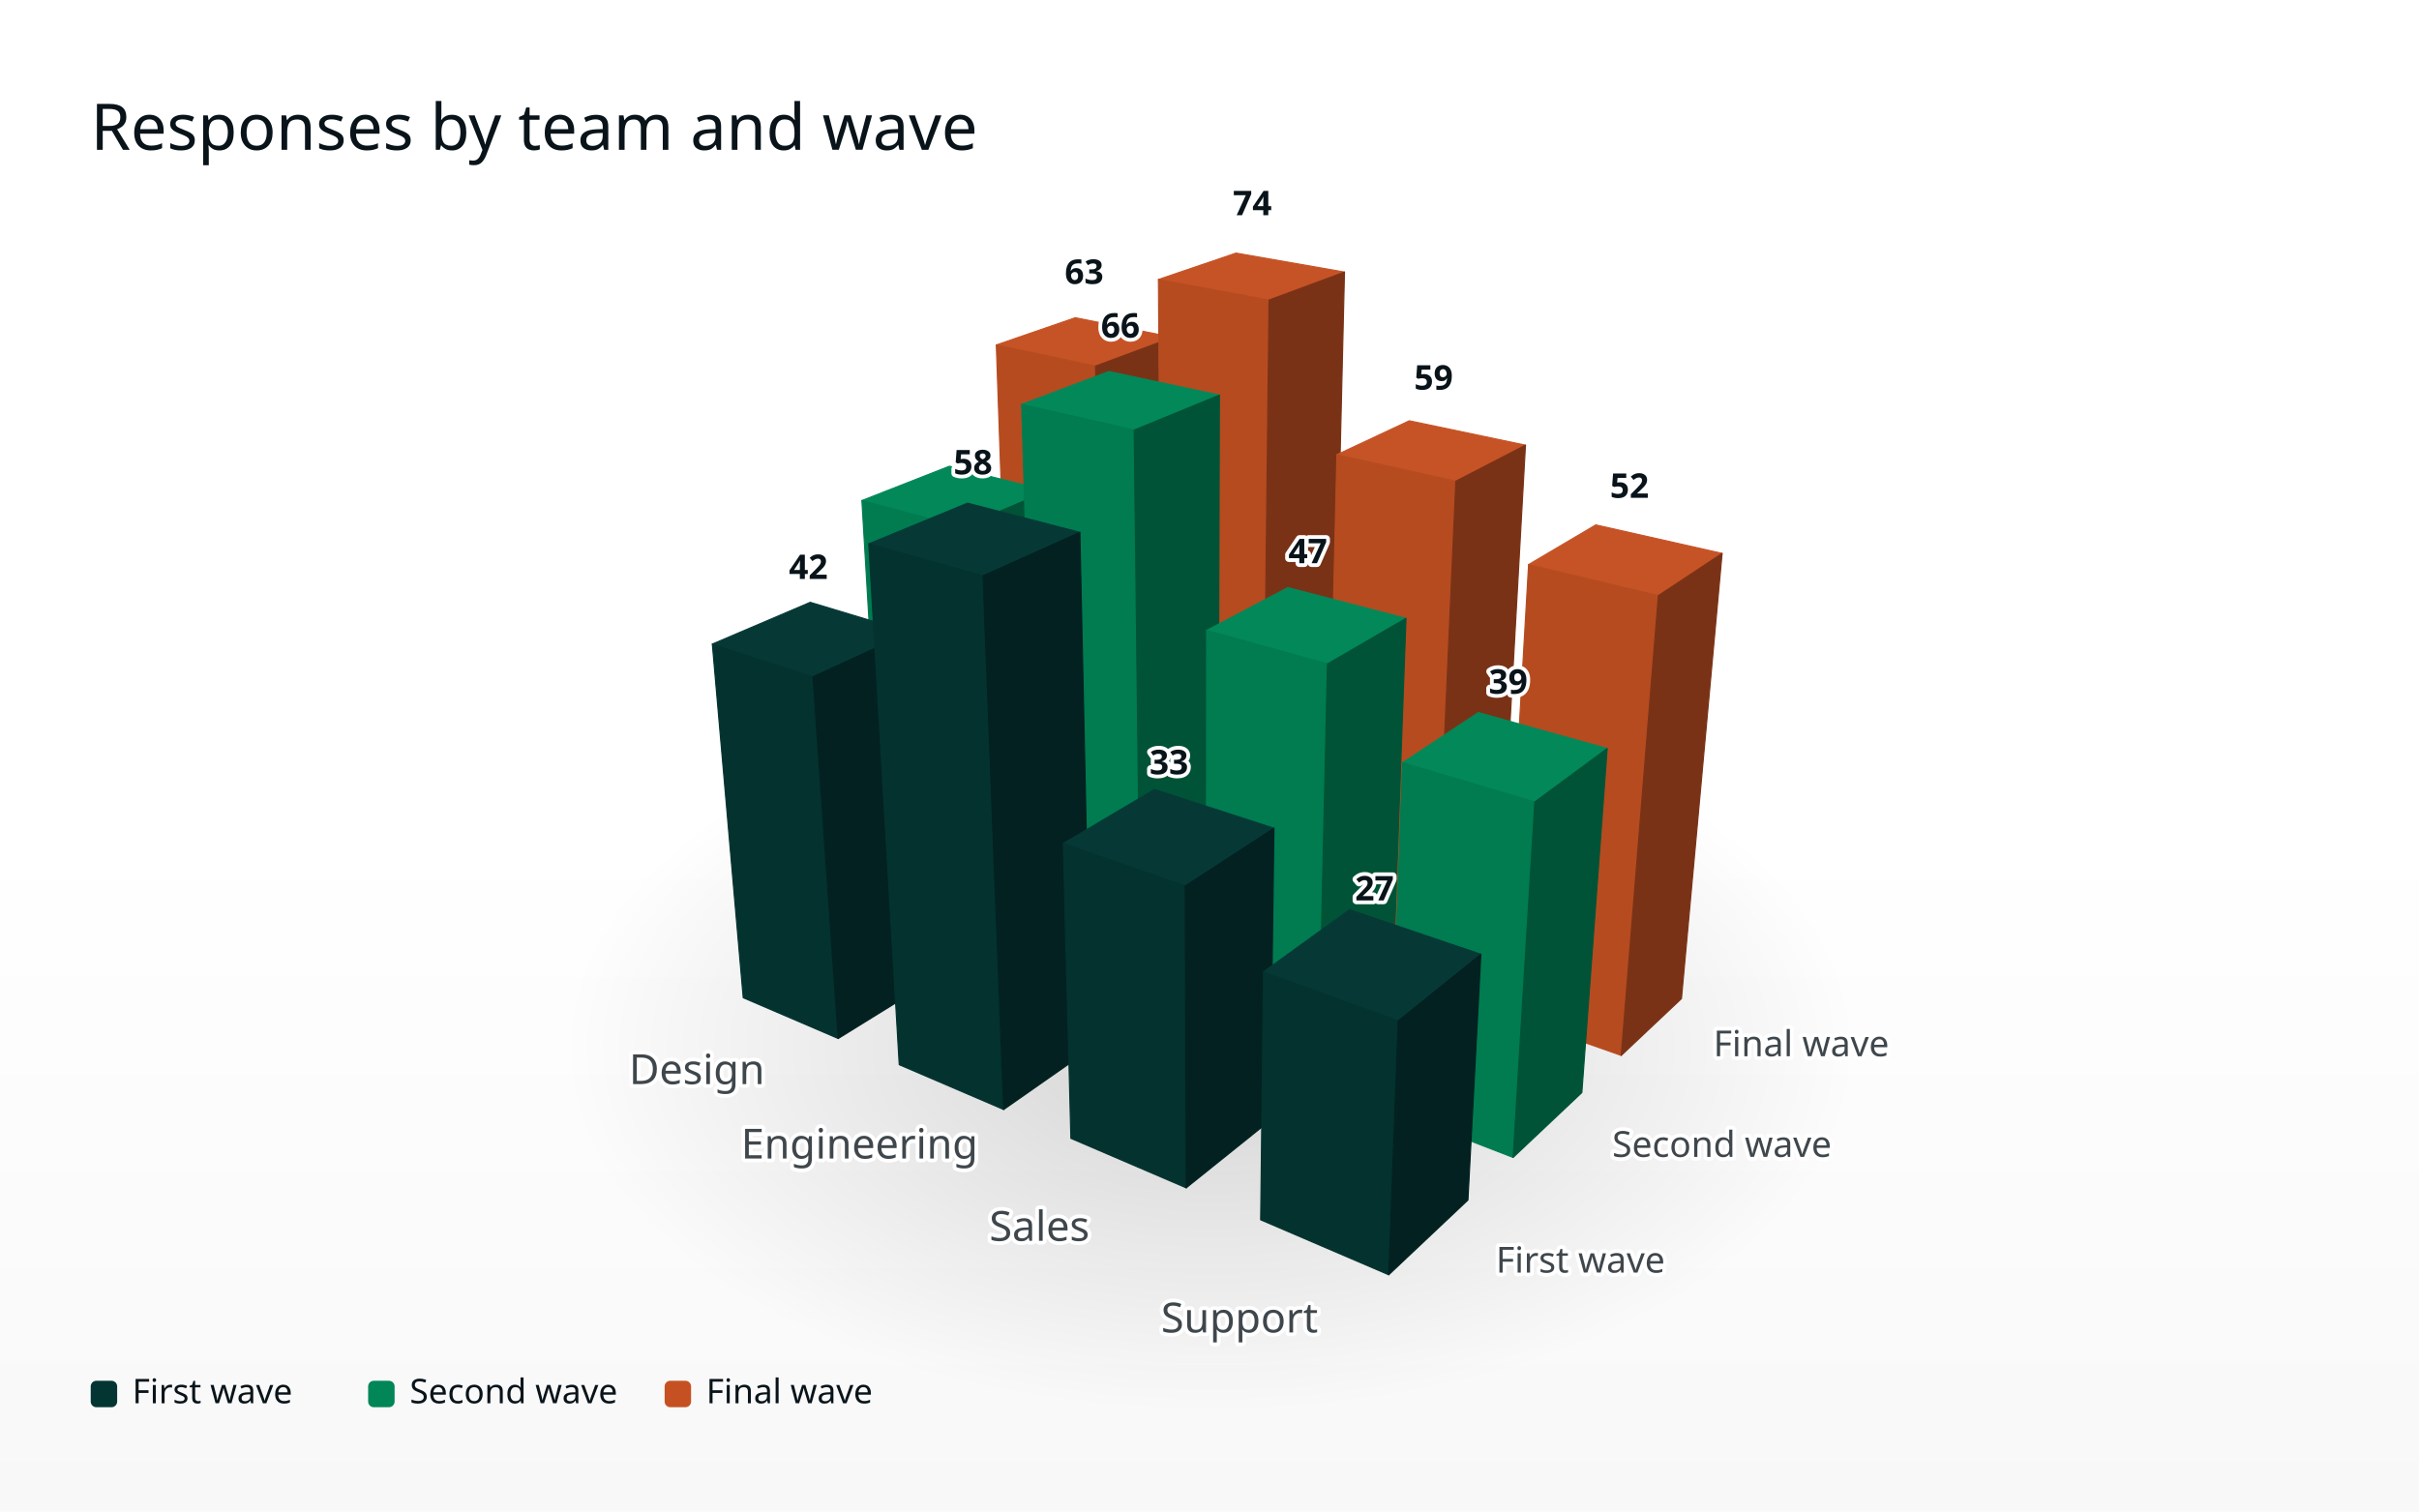
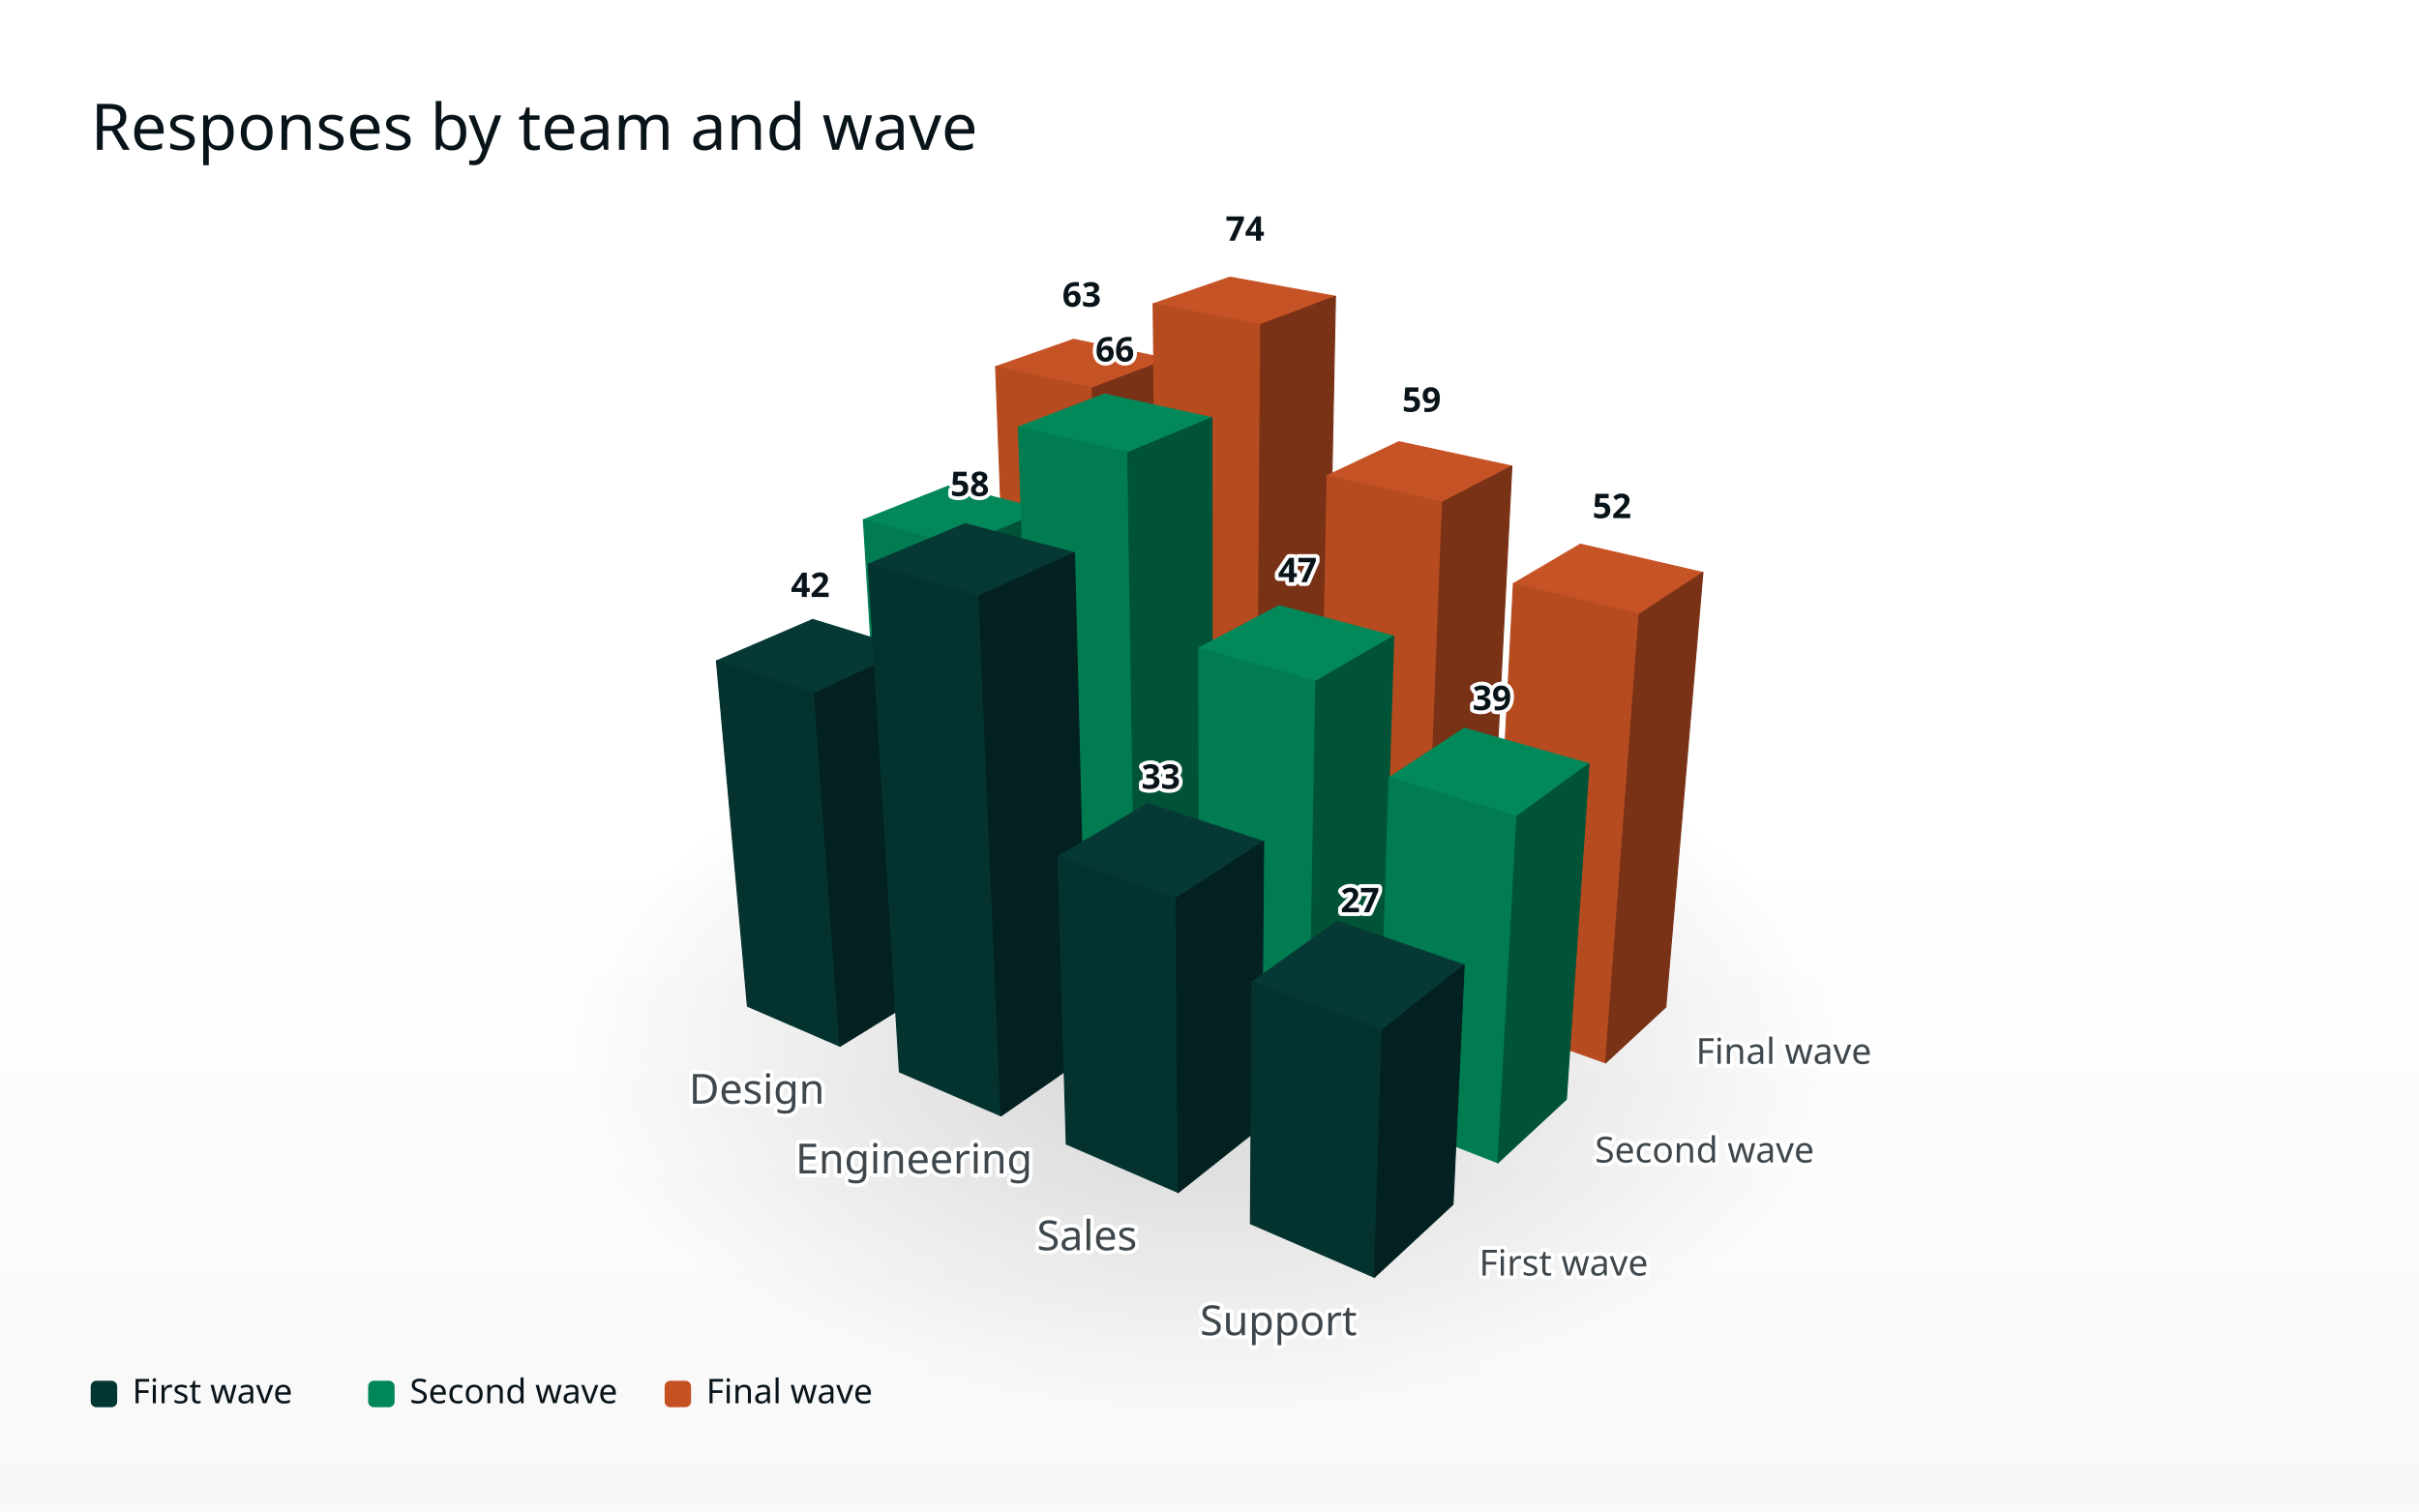
<svg xmlns="http://www.w3.org/2000/svg" width="1280" height="800" viewBox="0 0 1280 800">
  <path fill="#fff" d="M0 0h1280v800H0z" />
  <svg width="1280" height="800" color="#030711" style="position:absolute;inset:0;width:100%;height:100%;display:block" viewBox="0 0 1280 800">
    <path fill="#fff" d="M0 0h1280v800H0z" style="fill:#fff" />
    <g class="chart3d-vector" font-family="SUSE, sans-serif">
      <defs>
-         <linearGradient id="c3a8xqlstage" x1="0" x2="0" y1="0" y2="1">
+         <linearGradient id="c3sdoju8stage" x1="0" x2="0" y1="0" y2="1">
          <stop offset="0" stop-color="#fff" style="stop-color:#fff" />
          <stop offset=".55" stop-color="#fff" style="stop-color:#fff" />
          <stop offset="1" stop-color="#f8f8f8" style="stop-color:#f8f8f8" />
        </linearGradient>
      </defs>
-       <path fill="url(#c3a8xqlstage)" d="M0 0h1280v800H0z" style="fill:url(#c3a8xqlstage)" />
+       <path fill="url(#c3sdoju8stage)" d="M0 0h1280v800H0z" style="fill:url(#c3sdoju8stage)" />
      <defs>
-         <radialGradient id="c3a8xqlcontact">
+         <radialGradient id="c3sdoju8contact">
          <stop offset="0" stop-opacity=".16" style="stop-opacity:.16" />
          <stop offset="1" stop-opacity="0" style="stop-opacity:0" />
        </radialGradient>
      </defs>
-       <ellipse cx="640.61" cy="554.71" fill="url(#c3a8xqlcontact)" rx="344.35" ry="193.72" style="fill:url(#c3a8xqlcontact)" />
-       <path fill="#c65326" stroke="#c65326" stroke-linejoin="round" stroke-width=".6" d="m568.99 168.15 51.67 10.37-40.97 15.22-52.5-11.17z" style="fill:#c65326;stroke:#c65326;stroke-width:.6px;stroke-linejoin:round" />
-       <path fill="#b64b20" stroke="#b64b20" stroke-linejoin="round" stroke-width=".6" d="m536.35 445.35 48.21 16.98-4.87-268.59-52.5-11.17z" style="fill:#b64b20;stroke:#b64b20;stroke-width:.6px;stroke-linejoin:round" />
-       <path fill="#7a3216" stroke="#7a3216" stroke-linejoin="round" stroke-width=".6" d="m584.56 462.33 37.39-23.15-1.29-260.66-40.97 15.22z" style="fill:#7a3216;stroke:#7a3216;stroke-width:.6px;stroke-linejoin:round" />
-       <path fill="#038859" stroke="#038859" stroke-linejoin="round" stroke-width=".6" d="m502.38 246.75 52.09 13.06-45.57 19.24-52.84-14.13z" style="fill:#038859;stroke:#038859;stroke-width:.6px;stroke-linejoin:round" />
-       <path fill="#007c50" stroke="#007c50" stroke-linejoin="round" stroke-width=".6" d="m469.04 484.27 49.29 19.08-9.43-224.3-52.84-14.13z" style="fill:#007c50;stroke:#007c50;stroke-width:.6px;stroke-linejoin:round" />
-       <path fill="#005336" stroke="#005336" stroke-linejoin="round" stroke-width=".6" d="m518.33 503.35 41.97-26-5.83-217.54-45.57 19.24z" style="fill:#005336;stroke:#005336;stroke-width:.6px;stroke-linejoin:round" />
-       <path fill="#c65326" stroke="#c65326" stroke-linejoin="round" stroke-width=".6" d="m654.03 133.95 57.4 10.04-39.92 14.8-58.54-10.87z" style="fill:#c65326;stroke:#c65326;stroke-width:.6px;stroke-linejoin:round" />
-       <path fill="#b64b20" stroke="#b64b20" stroke-linejoin="round" stroke-width=".6" d="m615.35 473.18 52.41 18.46 3.75-332.85-58.54-10.87z" style="fill:#b64b20;stroke:#b64b20;stroke-width:.6px;stroke-linejoin:round" />
-       <path fill="#7a3216" stroke="#7a3216" stroke-linejoin="round" stroke-width=".6" d="m667.76 491.64 35.99-25.16 7.68-322.49-39.92 14.8z" style="fill:#7a3216;stroke:#7a3216;stroke-width:.6px;stroke-linejoin:round" />
-       <path fill="#c65326" stroke="#c65326" stroke-linejoin="round" stroke-width=".6" d="m745.71 222.7 61.49 12.9-36.86 19.06-62.92-14.01z" style="fill:#c65326;stroke:#c65326;stroke-width:.6px;stroke-linejoin:round" />
-       <path fill="#b64b20" stroke="#b64b20" stroke-linejoin="round" stroke-width=".6" d="m701.31 503.46 57.2 20.16 11.83-268.96-62.92-14.01z" style="fill:#b64b20;stroke:#b64b20;stroke-width:.6px;stroke-linejoin:round" />
-       <path fill="#7a3216" stroke="#7a3216" stroke-linejoin="round" stroke-width=".6" d="m758.51 523.62 34.18-27.46L807.2 235.6l-36.86 19.06z" style="fill:#7a3216;stroke:#7a3216;stroke-width:.6px;stroke-linejoin:round" />
-       <path fill="#063936" stroke="#063936" stroke-linejoin="round" stroke-width=".6" d="m428.73 318.78 52.61 15.88-51.17 23.49-53.25-17.26z" style="fill:#063936;stroke:#063936;stroke-width:.6px;stroke-linejoin:round" />
-       <path fill="#03322f" stroke="#03322f" stroke-linejoin="round" stroke-width=".6" d="m393.27 528.07 50.27 21.58-13.37-191.5-53.25-17.26z" style="fill:#03322f;stroke:#03322f;stroke-width:.6px;stroke-linejoin:round" />
-       <path fill="#022120" stroke="#022120" stroke-linejoin="round" stroke-width=".6" d="M443.54 549.65 491 520.26l-9.66-185.6-51.17 23.49z" style="fill:#022120;stroke:#022120;stroke-width:.6px;stroke-linejoin:round" />
-       <path fill="#038859" stroke="#038859" stroke-linejoin="round" stroke-width=".6" d="m586.76 196.62 58.49 12.5-45.1 18.49-59.57-13.59z" style="fill:#038859;stroke:#038859;stroke-width:.6px;stroke-linejoin:round" />
-       <path fill="#007c50" stroke="#007c50" stroke-linejoin="round" stroke-width=".6" d="m549.89 515.56 53.87 20.85-3.61-308.8-59.57-13.59z" style="fill:#007c50;stroke:#007c50;stroke-width:.6px;stroke-linejoin:round" />
-       <path fill="#005336" stroke="#005336" stroke-linejoin="round" stroke-width=".6" d="m603.76 536.41 40.6-28.4.89-298.89-45.1 18.49z" style="fill:#005336;stroke:#005336;stroke-width:.6px;stroke-linejoin:round" />
-       <path fill="#c65326" stroke="#c65326" stroke-linejoin="round" stroke-width=".6" d="m844.39 277.81 66.86 15.08-33.74 22.34-68.67-16.42z" style="fill:#c65326;stroke:#c65326;stroke-width:.6px;stroke-linejoin:round" />
-       <path fill="#b64b20" stroke="#b64b20" stroke-linejoin="round" stroke-width=".6" d="m795.19 536.53 62.68 22.08 19.64-243.38-68.67-16.42z" style="fill:#b64b20;stroke:#b64b20;stroke-width:.6px;stroke-linejoin:round" />
-       <path fill="#7a3216" stroke="#7a3216" stroke-linejoin="round" stroke-width=".6" d="m857.87 558.61 31.87-30.07 21.51-235.65-33.74 22.34z" style="fill:#7a3216;stroke:#7a3216;stroke-width:.6px;stroke-linejoin:round" />
-       <path fill="#038859" stroke="#038859" stroke-linejoin="round" stroke-width=".6" d="m681.46 311 62.52 16.27-41.57 24.12-63.91-17.73z" style="fill:#038859;stroke:#038859;stroke-width:.6px;stroke-linejoin:round" />
-       <path fill="#007c50" stroke="#007c50" stroke-linejoin="round" stroke-width=".6" d="m638.32 549.78 59.13 22.88 4.96-221.27-63.91-17.73z" style="fill:#007c50;stroke:#007c50;stroke-width:.6px;stroke-linejoin:round" />
-       <path fill="#005336" stroke="#005336" stroke-linejoin="round" stroke-width=".6" d="m697.45 572.66 38.78-31.15 7.75-214.24-41.57 24.12z" style="fill:#005336;stroke:#005336;stroke-width:.6px;stroke-linejoin:round" />
-       <path fill="#063936" stroke="#063936" stroke-linejoin="round" stroke-width=".6" d="m511.95 266.3 59.46 15.45-51.24 22.98-60.45-16.9z" style="fill:#063936;stroke:#063936;stroke-width:.6px;stroke-linejoin:round" />
-       <path fill="#03322f" stroke="#03322f" stroke-linejoin="round" stroke-width=".6" d="m475.82 563.51 55.26 23.72-10.91-282.5-60.45-16.9z" style="fill:#03322f;stroke:#03322f;stroke-width:.6px;stroke-linejoin:round" />
-       <path fill="#022120" stroke="#022120" stroke-linejoin="round" stroke-width=".6" d="m531.08 587.23 46.17-32.29-5.84-273.19-51.24 22.98z" style="fill:#022120;stroke:#022120;stroke-width:.6px;stroke-linejoin:round" />
-       <path fill="#038859" stroke="#038859" stroke-linejoin="round" stroke-width=".6" d="m782.29 377.14 68.15 19.02-38.3 28.28-69.96-20.79z" style="fill:#038859;stroke:#038859;stroke-width:.6px;stroke-linejoin:round" />
-       <path fill="#007c50" stroke="#007c50" stroke-linejoin="round" stroke-width=".6" d="m735.47 587.37 65.18 25.23 11.49-188.16-69.96-20.79z" style="fill:#007c50;stroke:#007c50;stroke-width:.6px;stroke-linejoin:round" />
-       <path fill="#005336" stroke="#005336" stroke-linejoin="round" stroke-width=".6" d="m800.65 612.6 36.38-34.33 13.41-182.11-38.3 28.28z" style="fill:#005336;stroke:#005336;stroke-width:.6px;stroke-linejoin:round" />
-       <path fill="#063936" stroke="#063936" stroke-linejoin="round" stroke-width=".6" d="m610.89 417.84 63.22 20.52-46.93 30.53-64.54-22.46z" style="fill:#063936;stroke:#063936;stroke-width:.6px;stroke-linejoin:round" />
-       <path fill="#03322f" stroke="#03322f" stroke-linejoin="round" stroke-width=".6" d="m566.65 602.49 61.03 26.2-.5-159.8-64.54-22.46z" style="fill:#03322f;stroke:#03322f;stroke-width:.6px;stroke-linejoin:round" />
-       <path fill="#022120" stroke="#022120" stroke-linejoin="round" stroke-width=".6" d="m627.68 628.69 44.38-35.64 2.05-154.69-46.93 30.53z" style="fill:#022120;stroke:#022120;stroke-width:.6px;stroke-linejoin:round" />
-       <path fill="#063936" stroke="#063936" stroke-linejoin="round" stroke-width=".6" d="m714.1 481.49 69.5 23.58-43.72 35.2-71.29-25.9z" style="fill:#063936;stroke:#063936;stroke-width:.6px;stroke-linejoin:round" />
-       <path fill="#03322f" stroke="#03322f" stroke-linejoin="round" stroke-width=".6" d="m667.07 645.61 67.76 29.09 5.05-134.43-71.29-25.9z" style="fill:#03322f;stroke:#03322f;stroke-width:.6px;stroke-linejoin:round" />
-       <path fill="#022120" stroke="#022120" stroke-linejoin="round" stroke-width=".6" d="m734.83 674.7 41.92-39.55 6.85-130.08-43.72 35.2z" style="fill:#022120;stroke:#022120;stroke-width:.6px;stroke-linejoin:round" />
+       <ellipse cx="637.6" cy="558.14" fill="url(#c3sdoju8contact)" rx="337.09" ry="190.07" style="fill:url(#c3sdoju8contact)" />
+       <path fill="#c65326" stroke="#c65326" stroke-linejoin="round" stroke-width=".6" d="m568.11 179.59 50.38 10.42-40.5 15.28-51.15-11.22z" style="fill:#c65326;stroke:#c65326;stroke-width:.6px;stroke-linejoin:round" />
+       <path fill="#b64b20" stroke="#b64b20" stroke-linejoin="round" stroke-width=".6" d="m536.53 451.08 47.07 16.76-5.61-262.55-51.15-11.22z" style="fill:#b64b20;stroke:#b64b20;stroke-width:.6px;stroke-linejoin:round" />
+       <path fill="#7a3216" stroke="#7a3216" stroke-linejoin="round" stroke-width=".6" d="m583.6 467.84 37-22.85-2.11-254.98-40.5 15.28z" style="fill:#7a3216;stroke:#7a3216;stroke-width:.6px;stroke-linejoin:round" />
+       <path fill="#038859" stroke="#038859" stroke-linejoin="round" stroke-width=".6" d="m502.48 256.99 50.77 13.02-44.94 19.15-51.46-14.06z" style="fill:#038859;stroke:#038859;stroke-width:.6px;stroke-linejoin:round" />
+       <path fill="#007c50" stroke="#007c50" stroke-linejoin="round" stroke-width=".6" d="m470.1 489.46 48.08 18.78-9.87-219.08-51.46-14.06z" style="fill:#007c50;stroke:#007c50;stroke-width:.6px;stroke-linejoin:round" />
+       <path fill="#005336" stroke="#005336" stroke-linejoin="round" stroke-width=".6" d="m518.18 508.24 41.44-25.6-6.37-212.63-44.94 19.15z" style="fill:#005336;stroke:#005336;stroke-width:.6px;stroke-linejoin:round" />
+       <path fill="#c65326" stroke="#c65326" stroke-linejoin="round" stroke-width=".6" d="m650.81 146.71 55.83 10.13-39.55 14.92-56.9-10.95z" style="fill:#c65326;stroke:#c65326;stroke-width:.6px;stroke-linejoin:round" />
+       <path fill="#b64b20" stroke="#b64b20" stroke-linejoin="round" stroke-width=".6" d="m613.64 478.53 51.1 18.19 2.35-324.96-56.9-10.95z" style="fill:#b64b20;stroke:#b64b20;stroke-width:.6px;stroke-linejoin:round" />
+       <path fill="#7a3216" stroke="#7a3216" stroke-linejoin="round" stroke-width=".6" d="m664.74 496.72 35.68-24.8 6.22-315.08-39.55 14.92z" style="fill:#7a3216;stroke:#7a3216;stroke-width:.6px;stroke-linejoin:round" />
+       <path fill="#c65326" stroke="#c65326" stroke-linejoin="round" stroke-width=".6" d="m740.25 233.79 59.74 12.9-36.66 19.01-61.06-13.97z" style="fill:#c65326;stroke:#c65326;stroke-width:.6px;stroke-linejoin:round" />
+       <path fill="#b64b20" stroke="#b64b20" stroke-linejoin="round" stroke-width=".6" d="m697.41 508.36 55.66 19.81 10.26-262.47-61.06-13.97z" style="fill:#b64b20;stroke:#b64b20;stroke-width:.6px;stroke-linejoin:round" />
+       <path fill="#7a3216" stroke="#7a3216" stroke-linejoin="round" stroke-width=".6" d="m753.07 528.17 33.98-27 12.94-254.48-36.66 19.01z" style="fill:#7a3216;stroke:#7a3216;stroke-width:.6px;stroke-linejoin:round" />
+       <path fill="#063936" stroke="#063936" stroke-linejoin="round" stroke-width=".6" d="m430.04 327.87 51.23 15.75-50.33 23.24-51.83-17.07z" style="fill:#063936;stroke:#063936;stroke-width:.6px;stroke-linejoin:round" />
+       <path fill="#03322f" stroke="#03322f" stroke-linejoin="round" stroke-width=".6" d="m395.5 532.55 49 21.19-13.56-186.88-51.83-17.07z" style="fill:#03322f;stroke:#03322f;stroke-width:.6px;stroke-linejoin:round" />
+       <path fill="#022120" stroke="#022120" stroke-linejoin="round" stroke-width=".6" d="m444.5 553.74 46.73-28.86-9.96-181.26-50.33 23.24z" style="fill:#022120;stroke:#022120;stroke-width:.6px;stroke-linejoin:round" />
+       <path fill="#038859" stroke="#038859" stroke-linejoin="round" stroke-width=".6" d="m584.43 208.57 56.84 12.51-44.54 18.5-57.85-13.59z" style="fill:#038859;stroke:#038859;stroke-width:.6px;stroke-linejoin:round" />
+       <path fill="#007c50" stroke="#007c50" stroke-linejoin="round" stroke-width=".6" d="m548.94 520.26 52.46 20.48-4.67-301.16-57.85-13.59z" style="fill:#007c50;stroke:#007c50;stroke-width:.6px;stroke-linejoin:round" />
+       <path fill="#005336" stroke="#005336" stroke-linejoin="round" stroke-width=".6" d="m601.4 540.74 40.16-27.91-.29-291.75-44.54 18.5z" style="fill:#005336;stroke:#005336;stroke-width:.6px;stroke-linejoin:round" />
+       <path fill="#c65326" stroke="#c65326" stroke-linejoin="round" stroke-width=".6" d="m836.24 288.02 64.83 15-33.73 22.17-66.51-16.29z" style="fill:#c65326;stroke:#c65326;stroke-width:.6px;stroke-linejoin:round" />
+       <path fill="#b64b20" stroke="#b64b20" stroke-linejoin="round" stroke-width=".6" d="m788.73 540.86 60.87 21.67 17.74-237.34-66.51-16.29z" style="fill:#b64b20;stroke:#b64b20;stroke-width:.6px;stroke-linejoin:round" />
+       <path fill="#7a3216" stroke="#7a3216" stroke-linejoin="round" stroke-width=".6" d="m849.6 562.53 31.83-29.52 19.64-229.99-33.73 22.17z" style="fill:#7a3216;stroke:#7a3216;stroke-width:.6px;stroke-linejoin:round" />
+       <path fill="#038859" stroke="#038859" stroke-linejoin="round" stroke-width=".6" d="m676.82 320.55 60.67 16.14-41.2 23.87-61.97-17.54z" style="fill:#038859;stroke:#038859;stroke-width:.6px;stroke-linejoin:round" />
+       <path fill="#007c50" stroke="#007c50" stroke-linejoin="round" stroke-width=".6" d="m635.03 553.87 57.46 22.43 3.8-215.74-61.97-17.54z" style="fill:#007c50;stroke:#007c50;stroke-width:.6px;stroke-linejoin:round" />
+       <path fill="#005336" stroke="#005336" stroke-linejoin="round" stroke-width=".6" d="m692.49 576.3 38.45-30.55 6.55-209.06-41.2 23.87z" style="fill:#005336;stroke:#005336;stroke-width:.6px;stroke-linejoin:round" />
+       <path fill="#063936" stroke="#063936" stroke-linejoin="round" stroke-width=".6" d="m510.8 277.18 57.73 15.37-50.46 22.82-58.65-16.78z" style="fill:#063936;stroke:#063936;stroke-width:.6px;stroke-linejoin:round" />
+       <path fill="#03322f" stroke="#03322f" stroke-linejoin="round" stroke-width=".6" d="m475.93 567.34 53.75 23.24-11.61-275.21-58.65-16.78z" style="fill:#03322f;stroke:#03322f;stroke-width:.6px;stroke-linejoin:round" />
+       <path fill="#022120" stroke="#022120" stroke-linejoin="round" stroke-width=".6" d="m529.68 590.58 45.54-31.65-6.69-266.38-50.46 22.82z" style="fill:#022120;stroke:#022120;stroke-width:.6px;stroke-linejoin:round" />
+       <path fill="#038859" stroke="#038859" stroke-linejoin="round" stroke-width=".6" d="m774.82 385.44 66.02 18.77-38.14 27.86-67.7-20.48z" style="fill:#038859;stroke:#038859;stroke-width:.6px;stroke-linejoin:round" />
+       <path fill="#007c50" stroke="#007c50" stroke-linejoin="round" stroke-width=".6" d="m729.4 590.72 63.21 24.69 10.09-183.34-67.7-20.48z" style="fill:#007c50;stroke:#007c50;stroke-width:.6px;stroke-linejoin:round" />
+       <path fill="#005336" stroke="#005336" stroke-linejoin="round" stroke-width=".6" d="m792.61 615.41 36.21-33.6 12.02-177.6-38.14 27.86z" style="fill:#005336;stroke:#005336;stroke-width:.6px;stroke-linejoin:round" />
+       <path fill="#063936" stroke="#063936" stroke-linejoin="round" stroke-width=".6" d="m607.32 425.23 61.31 20.21-46.36 30-62.54-22.06z" style="fill:#063936;stroke:#063936;stroke-width:.6px;stroke-linejoin:round" />
+       <path fill="#03322f" stroke="#03322f" stroke-linejoin="round" stroke-width=".6" d="m564.24 605.52 59.24 25.62-1.21-155.7-62.54-22.06z" style="fill:#03322f;stroke:#03322f;stroke-width:.6px;stroke-linejoin:round" />
+       <path fill="#022120" stroke="#022120" stroke-linejoin="round" stroke-width=".6" d="m623.48 631.14 43.87-34.86 1.28-150.84-46.36 30z" style="fill:#022120;stroke:#022120;stroke-width:.6px;stroke-linejoin:round" />
+       <path fill="#063936" stroke="#063936" stroke-linejoin="round" stroke-width=".6" d="m707.51 487.56 67.25 23.14-43.38 34.46-68.89-25.36z" style="fill:#063936;stroke:#063936;stroke-width:.6px;stroke-linejoin:round" />
+       <path fill="#03322f" stroke="#03322f" stroke-linejoin="round" stroke-width=".6" d="m661.66 647.66 65.6 28.37 4.12-130.87-68.89-25.36z" style="fill:#03322f;stroke:#03322f;stroke-width:.6px;stroke-linejoin:round" />
+       <path fill="#022120" stroke="#022120" stroke-linejoin="round" stroke-width=".6" d="m727.26 676.03 41.59-38.59 5.91-126.74-43.38 34.46z" style="fill:#022120;stroke:#022120;stroke-width:.6px;stroke-linejoin:round" />
      <g fill="#09141a" stroke="#fff" stroke-linejoin="round" stroke-width="4" paint-order="stroke">
-         <text x="727.3" y="476.58" class="c3d-value" font-size="18" font-weight="600" style="fill:#09141a;stroke:#fff;stroke-width:4px;stroke-linejoin:round;paint-order:stroke;font-family:SUSE,sans-serif;font-size:18px;font-weight:600;text-anchor:middle" text-anchor="middle">27</text>
-         <text x="618.56" y="409.78" class="c3d-value" font-size="18" font-weight="600" style="fill:#09141a;stroke:#fff;stroke-width:4px;stroke-linejoin:round;paint-order:stroke;font-family:SUSE,sans-serif;font-size:18px;font-weight:600;text-anchor:middle" text-anchor="middle">33</text>
-         <text x="514.85" y="251.03" class="c3d-value" font-size="18" font-weight="600" style="fill:#09141a;stroke:#fff;stroke-width:4px;stroke-linejoin:round;paint-order:stroke;font-family:SUSE,sans-serif;font-size:18px;font-weight:600;text-anchor:middle" text-anchor="middle">58</text>
-         <text x="798.05" y="367.15" class="c3d-value" font-size="18" font-weight="600" style="fill:#09141a;stroke:#fff;stroke-width:4px;stroke-linejoin:round;paint-order:stroke;font-family:SUSE,sans-serif;font-size:18px;font-weight:600;text-anchor:middle" text-anchor="middle">39</text>
-         <text x="692.02" y="298.09" class="c3d-value" font-size="18" font-weight="600" style="fill:#09141a;stroke:#fff;stroke-width:4px;stroke-linejoin:round;paint-order:stroke;font-family:SUSE,sans-serif;font-size:18px;font-weight:600;text-anchor:middle" text-anchor="middle">47</text>
-         <text x="862.22" y="263.46" class="c3d-value" font-size="18" font-weight="600" style="fill:#09141a;stroke:#fff;stroke-width:4px;stroke-linejoin:round;paint-order:stroke;font-family:SUSE,sans-serif;font-size:18px;font-weight:600;text-anchor:middle" text-anchor="middle">52</text>
-         <text x="592.86" y="178.67" class="c3d-value" font-size="18" font-weight="600" style="fill:#09141a;stroke:#fff;stroke-width:4px;stroke-linejoin:round;paint-order:stroke;font-family:SUSE,sans-serif;font-size:18px;font-weight:600;text-anchor:middle" text-anchor="middle">66</text>
-         <text x="427.74" y="306.43" class="c3d-value" font-size="18" font-weight="600" style="fill:#09141a;stroke:#fff;stroke-width:4px;stroke-linejoin:round;paint-order:stroke;font-family:SUSE,sans-serif;font-size:18px;font-weight:600;text-anchor:middle" text-anchor="middle">42</text>
-         <text x="758.57" y="206.19" class="c3d-value" font-size="18" font-weight="600" style="fill:#09141a;stroke:#fff;stroke-width:4px;stroke-linejoin:round;paint-order:stroke;font-family:SUSE,sans-serif;font-size:18px;font-weight:600;text-anchor:middle" text-anchor="middle">59</text>
-         <text x="662.67" y="113.9" class="c3d-value" font-size="18" font-weight="600" style="fill:#09141a;stroke:#fff;stroke-width:4px;stroke-linejoin:round;paint-order:stroke;font-family:SUSE,sans-serif;font-size:18px;font-weight:600;text-anchor:middle" text-anchor="middle">74</text>
-         <text x="573.71" y="150.24" class="c3d-value" font-size="18" font-weight="600" style="fill:#09141a;stroke:#fff;stroke-width:4px;stroke-linejoin:round;paint-order:stroke;font-family:SUSE,sans-serif;font-size:18px;font-weight:600;text-anchor:middle" text-anchor="middle">63</text>
-         <text x="655.91" y="705.22" fill-opacity=".78" class="c3d-category" font-size="22" font-weight="500" style="fill:#09141a;fill-opacity:.78;stroke:#fff;stroke-width:4px;stroke-linejoin:round;paint-order:stroke;font-family:SUSE,sans-serif;font-size:22px;font-weight:500;text-anchor:middle" text-anchor="middle">Support</text>
-         <text x="791.57" y="673.55" fill-opacity=".78" class="c3d-series" font-size="19" font-weight="500" style="fill:#09141a;fill-opacity:.78;stroke:#fff;stroke-width:4px;stroke-linejoin:round;paint-order:stroke;font-family:SUSE,sans-serif;font-size:19px;font-weight:500">First wave</text>
-         <text x="550.01" y="656.74" fill-opacity=".78" class="c3d-category" font-size="22" font-weight="500" style="fill:#09141a;fill-opacity:.78;stroke:#fff;stroke-width:4px;stroke-linejoin:round;paint-order:stroke;font-family:SUSE,sans-serif;font-size:22px;font-weight:500;text-anchor:middle" text-anchor="middle">Sales</text>
-         <text x="853.1" y="612.31" fill-opacity=".78" class="c3d-series" font-size="19" font-weight="500" style="fill:#09141a;fill-opacity:.78;stroke:#fff;stroke-width:4px;stroke-linejoin:round;paint-order:stroke;font-family:SUSE,sans-serif;font-size:19px;font-weight:500">Second wave</text>
-         <text x="454.8" y="613.16" fill-opacity=".78" class="c3d-category" font-size="22" font-weight="500" style="fill:#09141a;fill-opacity:.78;stroke:#fff;stroke-width:4px;stroke-linejoin:round;paint-order:stroke;font-family:SUSE,sans-serif;font-size:22px;font-weight:500;text-anchor:middle" text-anchor="middle">Engineering</text>
-         <text x="368.75" y="573.77" fill-opacity=".78" class="c3d-category" font-size="22" font-weight="500" style="fill:#09141a;fill-opacity:.78;stroke:#fff;stroke-width:4px;stroke-linejoin:round;paint-order:stroke;font-family:SUSE,sans-serif;font-size:22px;font-weight:500;text-anchor:middle" text-anchor="middle">Design</text>
-         <text x="906.64" y="559.04" fill-opacity=".78" class="c3d-series" font-size="19" font-weight="500" style="fill:#09141a;fill-opacity:.78;stroke:#fff;stroke-width:4px;stroke-linejoin:round;paint-order:stroke;font-family:SUSE,sans-serif;font-size:19px;font-weight:500">Final wave</text>
+         <text x="719.65" y="482.82" class="c3d-value" font-size="18" font-weight="600" style="fill:#09141a;stroke:#fff;stroke-width:4px;stroke-linejoin:round;paint-order:stroke;font-family:SUSE,sans-serif;font-size:18px;font-weight:600;text-anchor:middle" text-anchor="middle">27</text>
+         <text x="614.25" y="417.47" class="c3d-value" font-size="18" font-weight="600" style="fill:#09141a;stroke:#fff;stroke-width:4px;stroke-linejoin:round;paint-order:stroke;font-family:SUSE,sans-serif;font-size:18px;font-weight:600;text-anchor:middle" text-anchor="middle">33</text>
+         <text x="513.18" y="262.54" class="c3d-value" font-size="18" font-weight="600" style="fill:#09141a;stroke:#fff;stroke-width:4px;stroke-linejoin:round;paint-order:stroke;font-family:SUSE,sans-serif;font-size:18px;font-weight:600;text-anchor:middle" text-anchor="middle">58</text>
+         <text x="789.47" y="375.83" class="c3d-value" font-size="18" font-weight="600" style="fill:#09141a;stroke:#fff;stroke-width:4px;stroke-linejoin:round;paint-order:stroke;font-family:SUSE,sans-serif;font-size:18px;font-weight:600;text-anchor:middle" text-anchor="middle">39</text>
+         <text x="686.55" y="308.13" class="c3d-value" font-size="18" font-weight="600" style="fill:#09141a;stroke:#fff;stroke-width:4px;stroke-linejoin:round;paint-order:stroke;font-family:SUSE,sans-serif;font-size:18px;font-weight:600;text-anchor:middle" text-anchor="middle">47</text>
+         <text x="852.92" y="274.22" class="c3d-value" font-size="18" font-weight="600" style="fill:#09141a;stroke:#fff;stroke-width:4px;stroke-linejoin:round;paint-order:stroke;font-family:SUSE,sans-serif;font-size:18px;font-weight:600;text-anchor:middle" text-anchor="middle">52</text>
+         <text x="589.92" y="191.31" class="c3d-value" font-size="18" font-weight="600" style="fill:#09141a;stroke:#fff;stroke-width:4px;stroke-linejoin:round;paint-order:stroke;font-family:SUSE,sans-serif;font-size:18px;font-weight:600;text-anchor:middle" text-anchor="middle">66</text>
+         <text x="428.77" y="315.96" class="c3d-value" font-size="18" font-weight="600" style="fill:#09141a;stroke:#fff;stroke-width:4px;stroke-linejoin:round;paint-order:stroke;font-family:SUSE,sans-serif;font-size:18px;font-weight:600;text-anchor:middle" text-anchor="middle">42</text>
+         <text x="752.24" y="217.91" class="c3d-value" font-size="18" font-weight="600" style="fill:#09141a;stroke:#fff;stroke-width:4px;stroke-linejoin:round;paint-order:stroke;font-family:SUSE,sans-serif;font-size:18px;font-weight:600;text-anchor:middle" text-anchor="middle">59</text>
+         <text x="658.79" y="127.4" class="c3d-value" font-size="18" font-weight="600" style="fill:#09141a;stroke:#fff;stroke-width:4px;stroke-linejoin:round;paint-order:stroke;font-family:SUSE,sans-serif;font-size:18px;font-weight:600;text-anchor:middle" text-anchor="middle">74</text>
+         <text x="572.38" y="162.29" class="c3d-value" font-size="18" font-weight="600" style="fill:#09141a;stroke:#fff;stroke-width:4px;stroke-linejoin:round;paint-order:stroke;font-family:SUSE,sans-serif;font-size:18px;font-weight:600;text-anchor:middle" text-anchor="middle">63</text>
+         <text x="676.49" y="706.68" fill-opacity=".78" class="c3d-category" font-size="22" font-weight="500" style="fill:#09141a;fill-opacity:.78;stroke:#fff;stroke-width:4px;stroke-linejoin:round;paint-order:stroke;font-family:SUSE,sans-serif;font-size:22px;font-weight:500;text-anchor:middle" text-anchor="middle">Support</text>
+         <text x="782.65" y="675.08" fill-opacity=".78" class="c3d-series" font-size="19" font-weight="500" style="fill:#09141a;fill-opacity:.78;stroke:#fff;stroke-width:4px;stroke-linejoin:round;paint-order:stroke;font-family:SUSE,sans-serif;font-size:19px;font-weight:500">First wave</text>
+         <text x="575.17" y="661.71" fill-opacity=".78" class="c3d-category" font-size="22" font-weight="500" style="fill:#09141a;fill-opacity:.78;stroke:#fff;stroke-width:4px;stroke-linejoin:round;paint-order:stroke;font-family:SUSE,sans-serif;font-size:22px;font-weight:500;text-anchor:middle" text-anchor="middle">Sales</text>
+         <text x="843.91" y="615.28" fill-opacity=".78" class="c3d-series" font-size="19" font-weight="500" style="fill:#09141a;fill-opacity:.78;stroke:#fff;stroke-width:4px;stroke-linejoin:round;paint-order:stroke;font-family:SUSE,sans-serif;font-size:19px;font-weight:500">Second wave</text>
+         <text x="483.61" y="621.07" fill-opacity=".78" class="c3d-category" font-size="22" font-weight="500" style="fill:#09141a;fill-opacity:.78;stroke:#fff;stroke-width:4px;stroke-linejoin:round;paint-order:stroke;font-family:SUSE,sans-serif;font-size:22px;font-weight:500;text-anchor:middle" text-anchor="middle">Engineering</text>
+         <text x="897.38" y="563.08" fill-opacity=".78" class="c3d-series" font-size="19" font-weight="500" style="fill:#09141a;fill-opacity:.78;stroke:#fff;stroke-width:4px;stroke-linejoin:round;paint-order:stroke;font-family:SUSE,sans-serif;font-size:19px;font-weight:500">Final wave</text>
+         <text x="400.46" y="584.16" fill-opacity=".78" class="c3d-category" font-size="22" font-weight="500" style="fill:#09141a;fill-opacity:.78;stroke:#fff;stroke-width:4px;stroke-linejoin:round;paint-order:stroke;font-family:SUSE,sans-serif;font-size:22px;font-weight:500;text-anchor:middle" text-anchor="middle">Design</text>
      </g>
      <text x="48" y="79.28" fill="#09141a" font-size="34" font-weight="500" style="fill:#09141a;font-family:SUSE,sans-serif;font-size:34px;font-weight:500">Responses by team and wave</text>
      <rect width="14" height="14" x="48" y="730.8" fill="#033633" rx="3" style="fill:#033633" />
      <text x="70" y="742.7" fill="#09141a" font-size="18" style="fill:#09141a;font-family:SUSE,sans-serif;font-size:18px">First wave</text>
      <rect width="14" height="14" x="194.8" y="730.8" fill="#008657" rx="3" style="fill:#008657" />
      <text x="216.8" y="742.7" fill="#09141a" font-size="18" style="fill:#09141a;font-family:SUSE,sans-serif;font-size:18px">Second wave</text>
      <rect width="14" height="14" x="351.68" y="730.8" fill="#c55123" rx="3" style="fill:#c55123" />
      <text x="373.68" y="742.7" fill="#09141a" font-size="18" style="fill:#09141a;font-family:SUSE,sans-serif;font-size:18px">Final wave</text>
    </g>
  </svg>
</svg>
